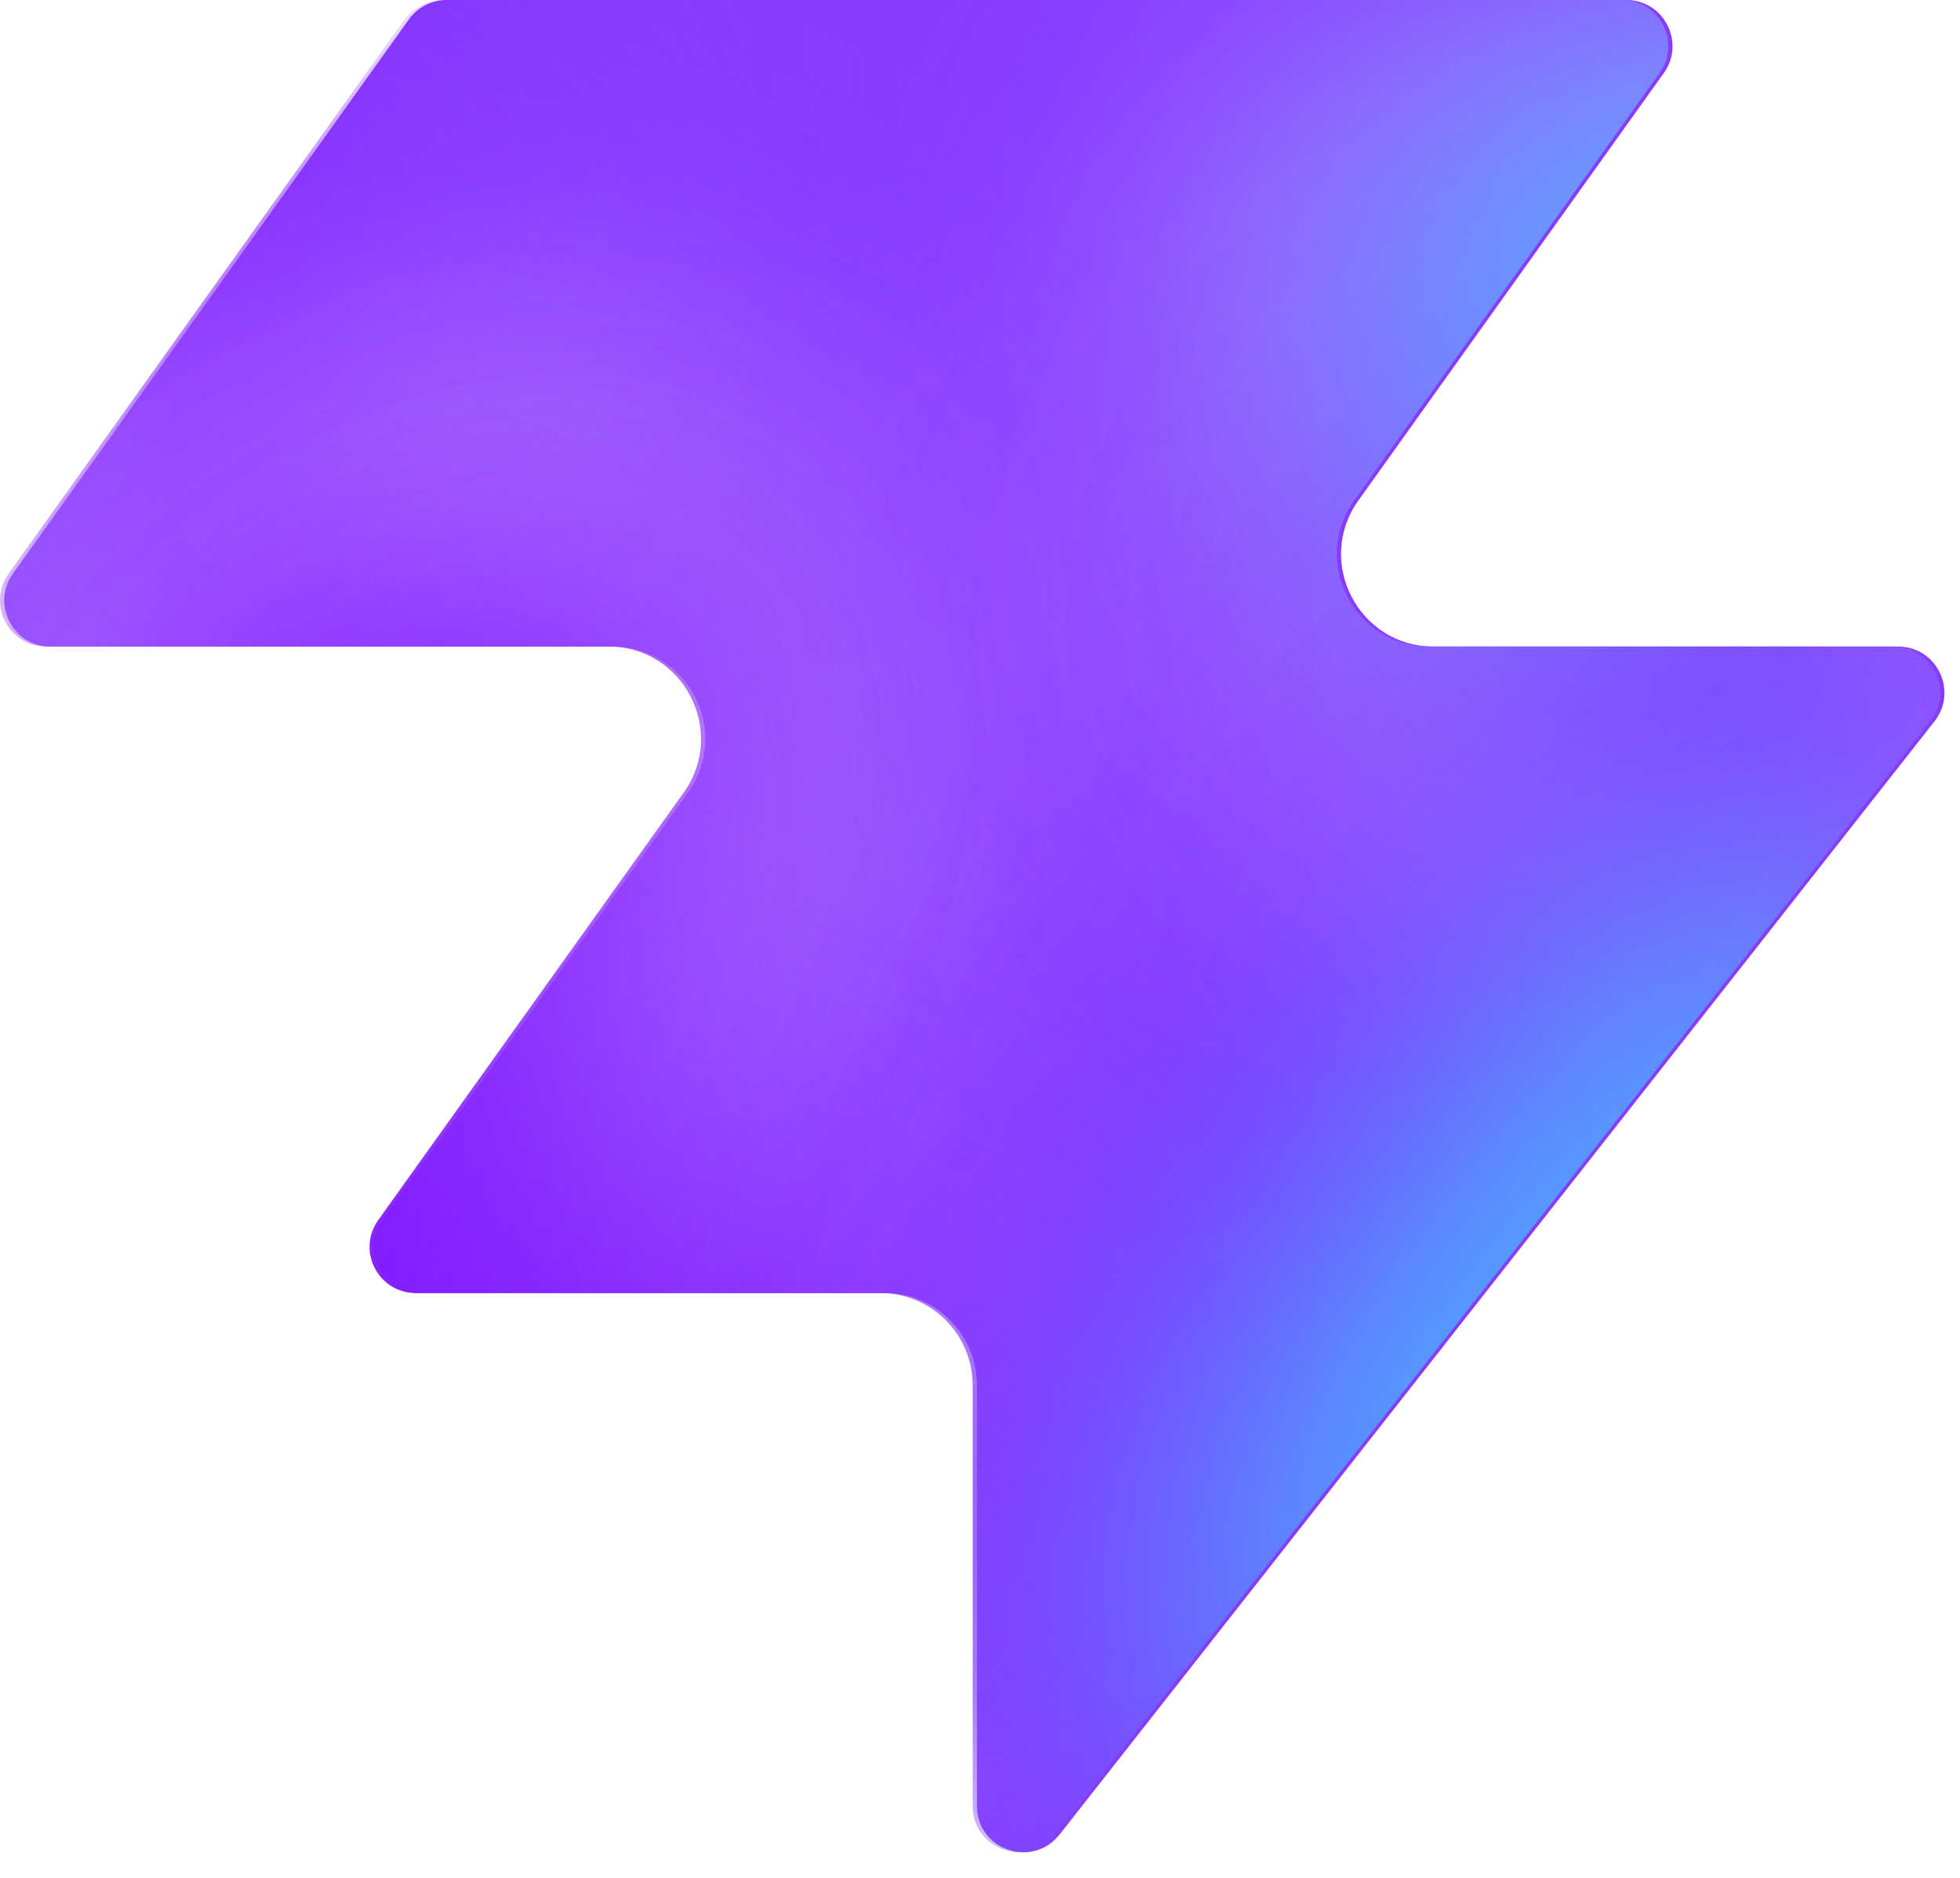
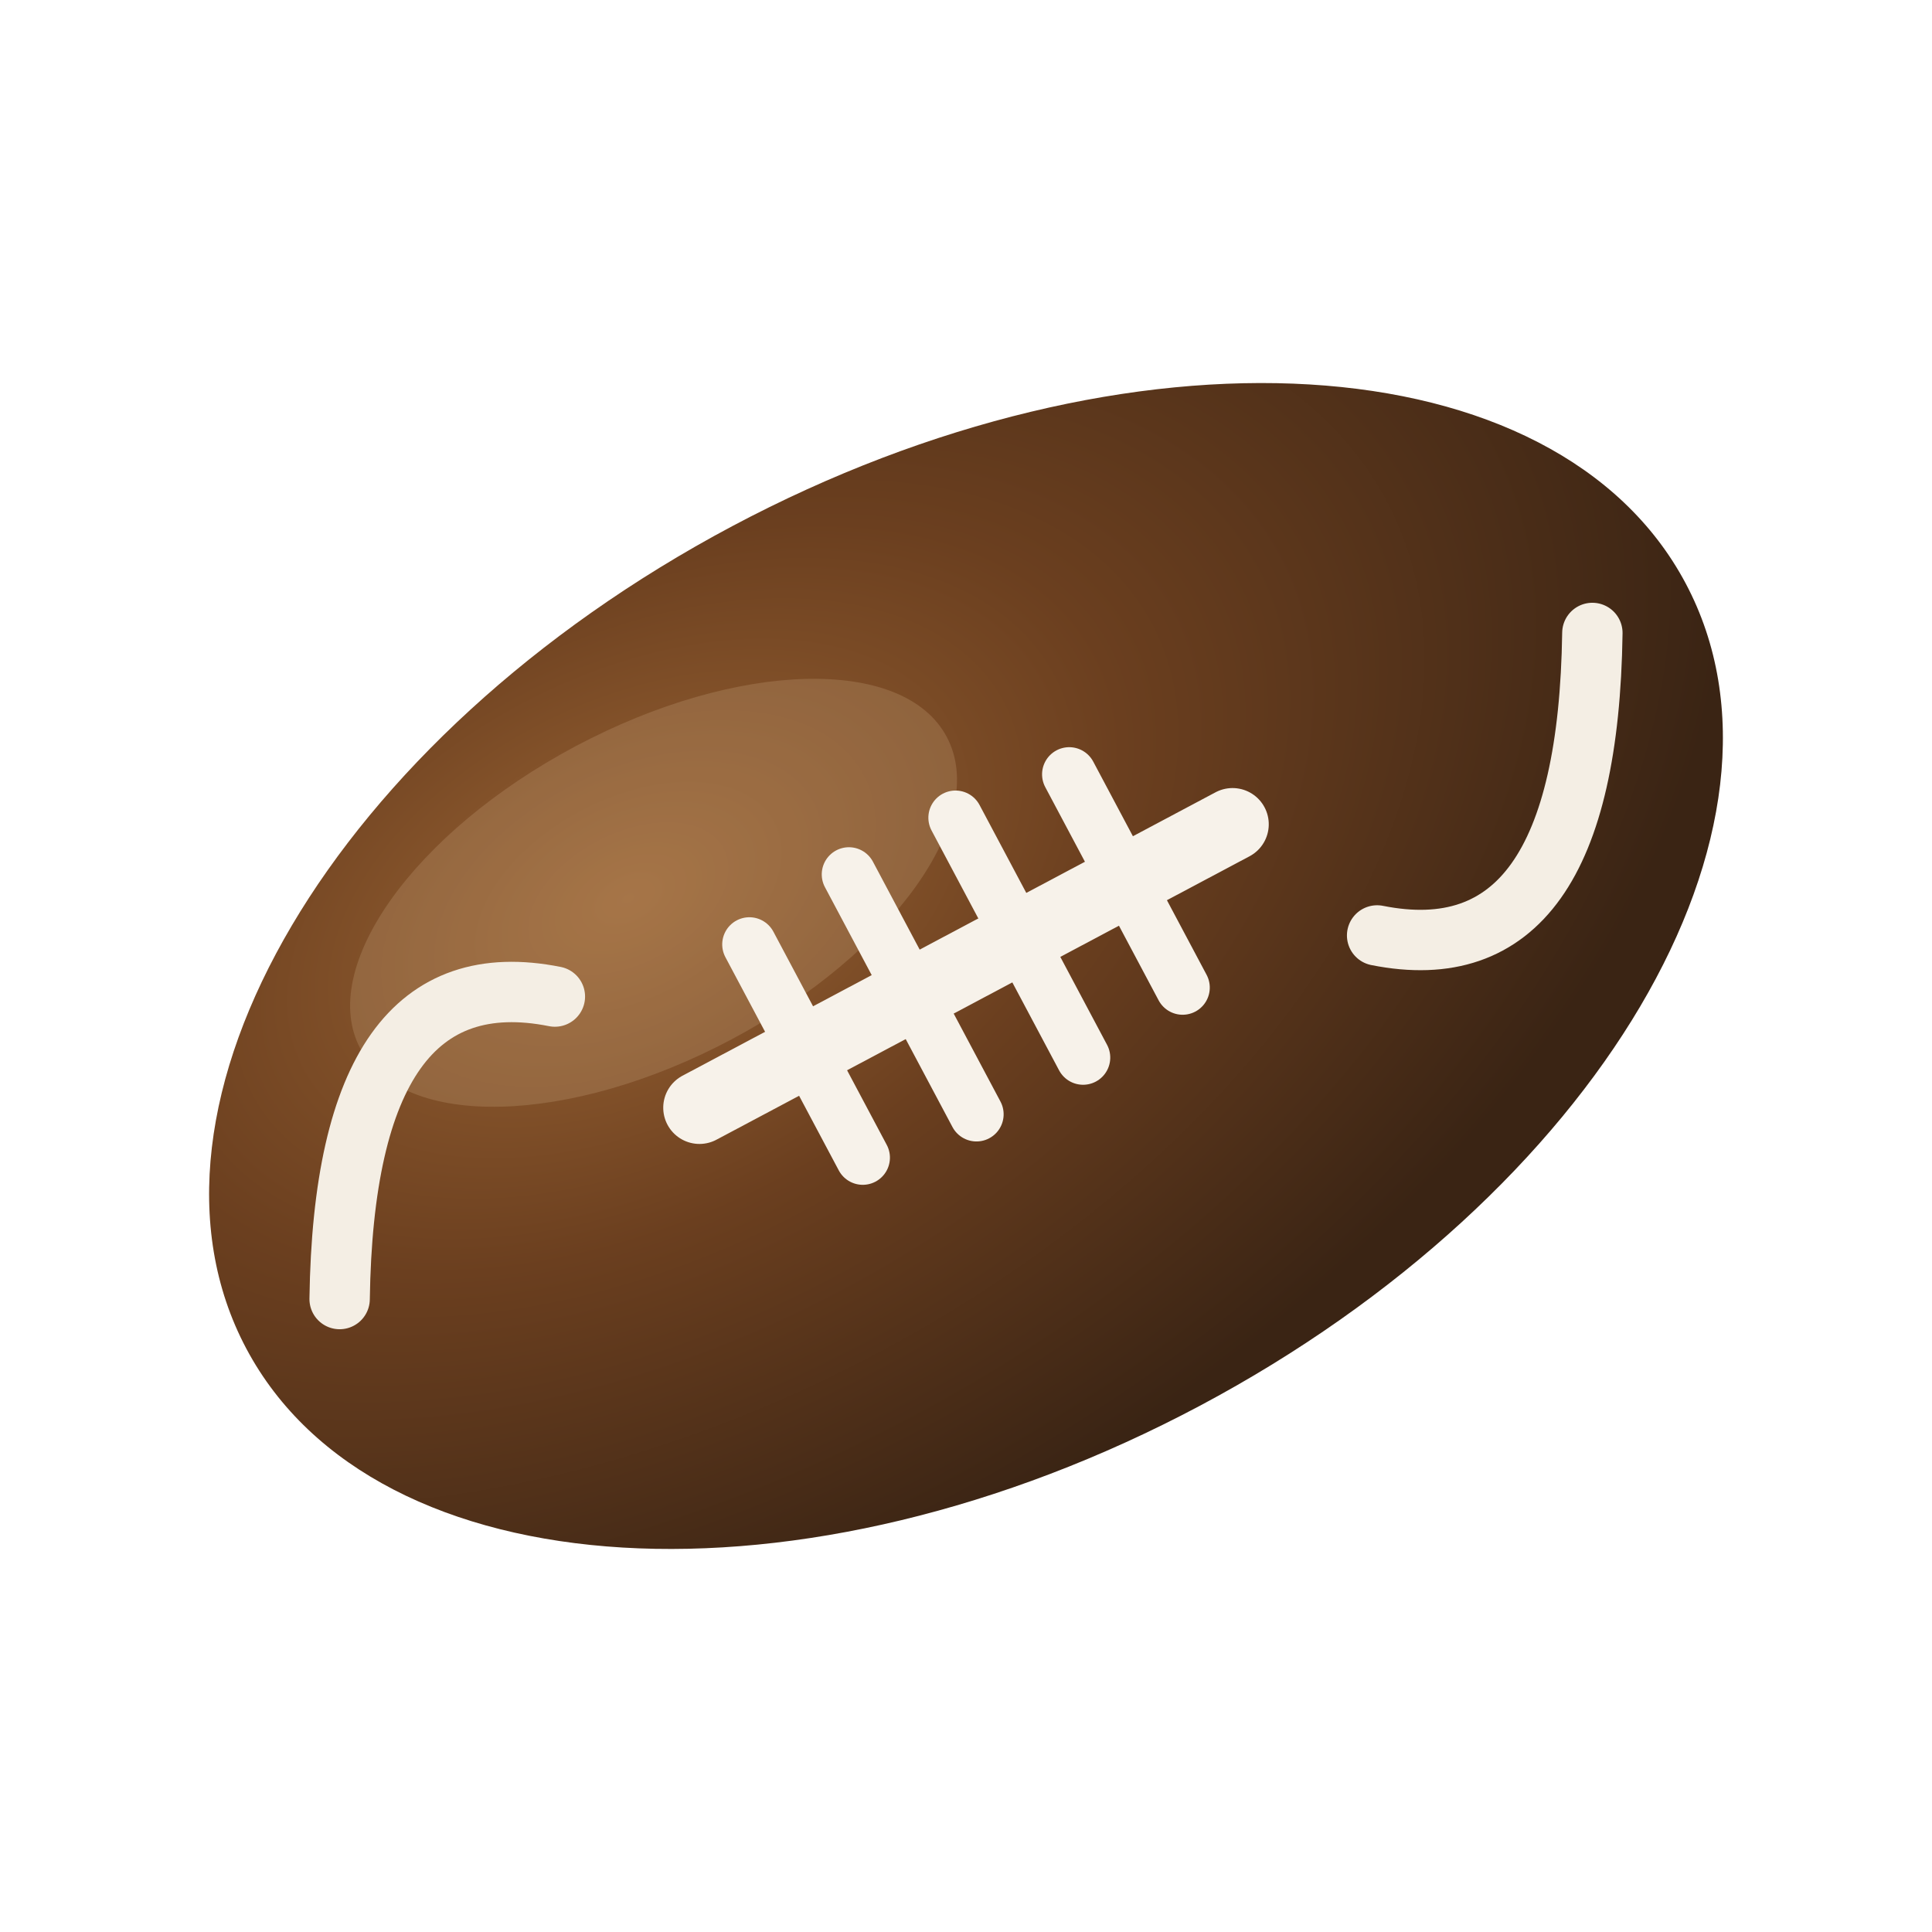
- <svg xmlns="http://www.w3.org/2000/svg" width="48" height="46" fill="none" viewBox="0 0 48 46">
-   <path fill="#863bff" d="M25.946 44.938c-.664.845-2.021.375-2.021-.698V33.937a2.26 2.26 0 0 0-2.262-2.262H10.287c-.92 0-1.456-1.04-.92-1.788l7.48-10.471c1.07-1.497 0-3.578-1.842-3.578H1.237c-.92 0-1.456-1.04-.92-1.788L10.013.474c.214-.297.556-.474.92-.474h28.894c.92 0 1.456 1.04.92 1.788l-7.48 10.471c-1.07 1.498 0 3.579 1.842 3.579h11.377c.943 0 1.473 1.088.89 1.83L25.947 44.94z" style="fill:#863bff;fill:color(display-p3 .525 .23 1);fill-opacity:1" />
-   <mask id="a" width="48" height="46" x="0" y="0" maskUnits="userSpaceOnUse" style="mask-type:alpha">
-     <path fill="#000" d="M25.842 44.938c-.664.844-2.021.375-2.021-.698V33.937a2.26 2.26 0 0 0-2.262-2.262H10.183c-.92 0-1.456-1.04-.92-1.788l7.48-10.471c1.07-1.498 0-3.579-1.842-3.579H1.133c-.92 0-1.456-1.04-.92-1.787L9.91.473c.214-.297.556-.474.92-.474h28.894c.92 0 1.456 1.04.92 1.788l-7.48 10.471c-1.07 1.498 0 3.578 1.842 3.578h11.377c.943 0 1.473 1.088.89 1.832L25.843 44.94z" style="fill:#000;fill-opacity:1" />
-   </mask>
-   <g mask="url(#a)">
-     <g filter="url(#b)">
-       <ellipse cx="5.508" cy="14.704" fill="#ede6ff" rx="5.508" ry="14.704" style="fill:#ede6ff;fill:color(display-p3 .927 .903 1);fill-opacity:1" transform="matrix(.00324 1 1 -.00324 -4.47 31.516)" />
-     </g>
-     <g filter="url(#c)">
-       <ellipse cx="10.399" cy="29.851" fill="#ede6ff" rx="10.399" ry="29.851" style="fill:#ede6ff;fill:color(display-p3 .927 .903 1);fill-opacity:1" transform="matrix(.00324 1 1 -.00324 -39.328 7.883)" />
-     </g>
-     <g filter="url(#d)">
-       <ellipse cx="5.508" cy="30.487" fill="#7e14ff" rx="5.508" ry="30.487" style="fill:#7e14ff;fill:color(display-p3 .492 .077 1);fill-opacity:1" transform="rotate(89.814 -25.913 -14.639)scale(1 -1)" />
-     </g>
-     <g filter="url(#e)">
-       <ellipse cx="5.508" cy="30.599" fill="#7e14ff" rx="5.508" ry="30.599" style="fill:#7e14ff;fill:color(display-p3 .492 .077 1);fill-opacity:1" transform="rotate(89.814 -32.644 -3.334)scale(1 -1)" />
-     </g>
-     <g filter="url(#f)">
-       <ellipse cx="5.508" cy="30.599" fill="#7e14ff" rx="5.508" ry="30.599" style="fill:#7e14ff;fill:color(display-p3 .492 .077 1);fill-opacity:1" transform="matrix(.00324 1 1 -.00324 -34.34 30.47)" />
-     </g>
-     <g filter="url(#g)">
-       <ellipse cx="14.072" cy="22.078" fill="#ede6ff" rx="14.072" ry="22.078" style="fill:#ede6ff;fill:color(display-p3 .927 .903 1);fill-opacity:1" transform="rotate(93.35 24.506 48.493)scale(-1 1)" />
-     </g>
-     <g filter="url(#h)">
-       <ellipse cx="3.47" cy="21.501" fill="#7e14ff" rx="3.47" ry="21.501" style="fill:#7e14ff;fill:color(display-p3 .492 .077 1);fill-opacity:1" transform="rotate(89.009 28.708 47.59)scale(-1 1)" />
-     </g>
-     <g filter="url(#i)">
-       <ellipse cx="3.47" cy="21.501" fill="#7e14ff" rx="3.47" ry="21.501" style="fill:#7e14ff;fill:color(display-p3 .492 .077 1);fill-opacity:1" transform="rotate(89.009 28.708 47.59)scale(-1 1)" />
-     </g>
-     <g filter="url(#j)">
-       <ellipse cx=".387" cy="8.972" fill="#7e14ff" rx="4.407" ry="29.108" style="fill:#7e14ff;fill:color(display-p3 .492 .077 1);fill-opacity:1" transform="rotate(39.51 .387 8.972)" />
-     </g>
-     <g filter="url(#k)">
-       <ellipse cx="47.523" cy="-6.092" fill="#7e14ff" rx="4.407" ry="29.108" style="fill:#7e14ff;fill:color(display-p3 .492 .077 1);fill-opacity:1" transform="rotate(37.892 47.523 -6.092)" />
-     </g>
-     <g filter="url(#l)">
-       <ellipse cx="41.412" cy="6.333" fill="#47bfff" rx="5.971" ry="9.665" style="fill:#47bfff;fill:color(display-p3 .28 .748 1);fill-opacity:1" transform="rotate(37.892 41.412 6.333)" />
-     </g>
-     <g filter="url(#m)">
-       <ellipse cx="-1.879" cy="38.332" fill="#7e14ff" rx="4.407" ry="29.108" style="fill:#7e14ff;fill:color(display-p3 .492 .077 1);fill-opacity:1" transform="rotate(37.892 -1.88 38.332)" />
-     </g>
-     <g filter="url(#n)">
-       <ellipse cx="-1.879" cy="38.332" fill="#7e14ff" rx="4.407" ry="29.108" style="fill:#7e14ff;fill:color(display-p3 .492 .077 1);fill-opacity:1" transform="rotate(37.892 -1.88 38.332)" />
-     </g>
-     <g filter="url(#o)">
-       <ellipse cx="35.651" cy="29.907" fill="#7e14ff" rx="4.407" ry="29.108" style="fill:#7e14ff;fill:color(display-p3 .492 .077 1);fill-opacity:1" transform="rotate(37.892 35.651 29.907)" />
-     </g>
-     <g filter="url(#p)">
-       <ellipse cx="38.418" cy="32.4" fill="#47bfff" rx="5.971" ry="15.297" style="fill:#47bfff;fill:color(display-p3 .28 .748 1);fill-opacity:1" transform="rotate(37.892 38.418 32.4)" />
-     </g>
+ <svg xmlns="http://www.w3.org/2000/svg" viewBox="0 0 64 64" role="img" aria-label="Football">
+   <defs>
+     <radialGradient id="ball" cx="34%" cy="28%" r="72%">
+       <stop offset="0%" stop-color="#9A6434" />
+       <stop offset="45%" stop-color="#6B3F1F" />
+       <stop offset="100%" stop-color="#3A2414" />
+     </radialGradient>
+   </defs>
+   <g transform="rotate(-28 32 32)">
+     <ellipse cx="32" cy="32" rx="27" ry="16.5" fill="url(#ball)" />
+     <ellipse cx="24" cy="25" rx="11" ry="5.5" fill="#C4A07A" opacity="0.28" />
+     <path d="M8.5 32 Q14 22 19.5 26.5" fill="none" stroke="#F4EEE4" stroke-width="2" stroke-linecap="round" />
+     <path d="M55.5 32 Q50 42 44.5 37.5" fill="none" stroke="#F4EEE4" stroke-width="2" stroke-linecap="round" />
+     <path d="M22 32 H42" stroke="#F7F2EA" stroke-width="2.4" stroke-linecap="round" />
+     <path d="M26 28 V36" stroke="#F7F2EA" stroke-width="1.8" stroke-linecap="round" />
+     <path d="M30 27.5 V36.5" stroke="#F7F2EA" stroke-width="1.8" stroke-linecap="round" />
+     <path d="M34 27.5 V36.5" stroke="#F7F2EA" stroke-width="1.8" stroke-linecap="round" />
+     <path d="M38 28 V36" stroke="#F7F2EA" stroke-width="1.8" stroke-linecap="round" />
  </g>
-   <defs>
-     <filter id="b" width="60.045" height="41.654" x="-19.77" y="16.149" color-interpolation-filters="sRGB" filterUnits="userSpaceOnUse">
-       <feFlood flood-opacity="0" result="BackgroundImageFix" />
-       <feBlend in="SourceGraphic" in2="BackgroundImageFix" result="shape" />
-       <feGaussianBlur result="effect1_foregroundBlur_2002_17158" stdDeviation="7.659" />
-     </filter>
-     <filter id="c" width="90.34" height="51.437" x="-54.613" y="-7.533" color-interpolation-filters="sRGB" filterUnits="userSpaceOnUse">
-       <feFlood flood-opacity="0" result="BackgroundImageFix" />
-       <feBlend in="SourceGraphic" in2="BackgroundImageFix" result="shape" />
-       <feGaussianBlur result="effect1_foregroundBlur_2002_17158" stdDeviation="7.659" />
-     </filter>
-     <filter id="d" width="79.355" height="29.4" x="-49.64" y="2.03" color-interpolation-filters="sRGB" filterUnits="userSpaceOnUse">
-       <feFlood flood-opacity="0" result="BackgroundImageFix" />
-       <feBlend in="SourceGraphic" in2="BackgroundImageFix" result="shape" />
-       <feGaussianBlur result="effect1_foregroundBlur_2002_17158" stdDeviation="4.596" />
-     </filter>
-     <filter id="e" width="79.579" height="29.4" x="-45.045" y="20.029" color-interpolation-filters="sRGB" filterUnits="userSpaceOnUse">
-       <feFlood flood-opacity="0" result="BackgroundImageFix" />
-       <feBlend in="SourceGraphic" in2="BackgroundImageFix" result="shape" />
-       <feGaussianBlur result="effect1_foregroundBlur_2002_17158" stdDeviation="4.596" />
-     </filter>
-     <filter id="f" width="79.579" height="29.4" x="-43.513" y="21.178" color-interpolation-filters="sRGB" filterUnits="userSpaceOnUse">
-       <feFlood flood-opacity="0" result="BackgroundImageFix" />
-       <feBlend in="SourceGraphic" in2="BackgroundImageFix" result="shape" />
-       <feGaussianBlur result="effect1_foregroundBlur_2002_17158" stdDeviation="4.596" />
-     </filter>
-     <filter id="g" width="74.749" height="58.852" x="15.756" y="-17.901" color-interpolation-filters="sRGB" filterUnits="userSpaceOnUse">
-       <feFlood flood-opacity="0" result="BackgroundImageFix" />
-       <feBlend in="SourceGraphic" in2="BackgroundImageFix" result="shape" />
-       <feGaussianBlur result="effect1_foregroundBlur_2002_17158" stdDeviation="7.659" />
-     </filter>
-     <filter id="h" width="61.377" height="25.362" x="23.548" y="2.284" color-interpolation-filters="sRGB" filterUnits="userSpaceOnUse">
-       <feFlood flood-opacity="0" result="BackgroundImageFix" />
-       <feBlend in="SourceGraphic" in2="BackgroundImageFix" result="shape" />
-       <feGaussianBlur result="effect1_foregroundBlur_2002_17158" stdDeviation="4.596" />
-     </filter>
-     <filter id="i" width="61.377" height="25.362" x="23.548" y="2.284" color-interpolation-filters="sRGB" filterUnits="userSpaceOnUse">
-       <feFlood flood-opacity="0" result="BackgroundImageFix" />
-       <feBlend in="SourceGraphic" in2="BackgroundImageFix" result="shape" />
-       <feGaussianBlur result="effect1_foregroundBlur_2002_17158" stdDeviation="4.596" />
-     </filter>
-     <filter id="j" width="56.045" height="63.649" x="-27.636" y="-22.853" color-interpolation-filters="sRGB" filterUnits="userSpaceOnUse">
-       <feFlood flood-opacity="0" result="BackgroundImageFix" />
-       <feBlend in="SourceGraphic" in2="BackgroundImageFix" result="shape" />
-       <feGaussianBlur result="effect1_foregroundBlur_2002_17158" stdDeviation="4.596" />
-     </filter>
-     <filter id="k" width="54.814" height="64.646" x="20.116" y="-38.415" color-interpolation-filters="sRGB" filterUnits="userSpaceOnUse">
-       <feFlood flood-opacity="0" result="BackgroundImageFix" />
-       <feBlend in="SourceGraphic" in2="BackgroundImageFix" result="shape" />
-       <feGaussianBlur result="effect1_foregroundBlur_2002_17158" stdDeviation="4.596" />
-     </filter>
-     <filter id="l" width="33.541" height="35.313" x="24.641" y="-11.323" color-interpolation-filters="sRGB" filterUnits="userSpaceOnUse">
-       <feFlood flood-opacity="0" result="BackgroundImageFix" />
-       <feBlend in="SourceGraphic" in2="BackgroundImageFix" result="shape" />
-       <feGaussianBlur result="effect1_foregroundBlur_2002_17158" stdDeviation="4.596" />
-     </filter>
-     <filter id="m" width="54.814" height="64.646" x="-29.286" y="6.009" color-interpolation-filters="sRGB" filterUnits="userSpaceOnUse">
-       <feFlood flood-opacity="0" result="BackgroundImageFix" />
-       <feBlend in="SourceGraphic" in2="BackgroundImageFix" result="shape" />
-       <feGaussianBlur result="effect1_foregroundBlur_2002_17158" stdDeviation="4.596" />
-     </filter>
-     <filter id="n" width="54.814" height="64.646" x="-29.286" y="6.009" color-interpolation-filters="sRGB" filterUnits="userSpaceOnUse">
-       <feFlood flood-opacity="0" result="BackgroundImageFix" />
-       <feBlend in="SourceGraphic" in2="BackgroundImageFix" result="shape" />
-       <feGaussianBlur result="effect1_foregroundBlur_2002_17158" stdDeviation="4.596" />
-     </filter>
-     <filter id="o" width="54.814" height="64.646" x="8.244" y="-2.416" color-interpolation-filters="sRGB" filterUnits="userSpaceOnUse">
-       <feFlood flood-opacity="0" result="BackgroundImageFix" />
-       <feBlend in="SourceGraphic" in2="BackgroundImageFix" result="shape" />
-       <feGaussianBlur result="effect1_foregroundBlur_2002_17158" stdDeviation="4.596" />
-     </filter>
-     <filter id="p" width="39.409" height="43.623" x="18.713" y="10.588" color-interpolation-filters="sRGB" filterUnits="userSpaceOnUse">
-       <feFlood flood-opacity="0" result="BackgroundImageFix" />
-       <feBlend in="SourceGraphic" in2="BackgroundImageFix" result="shape" />
-       <feGaussianBlur result="effect1_foregroundBlur_2002_17158" stdDeviation="4.596" />
-     </filter>
-   </defs>
</svg>
